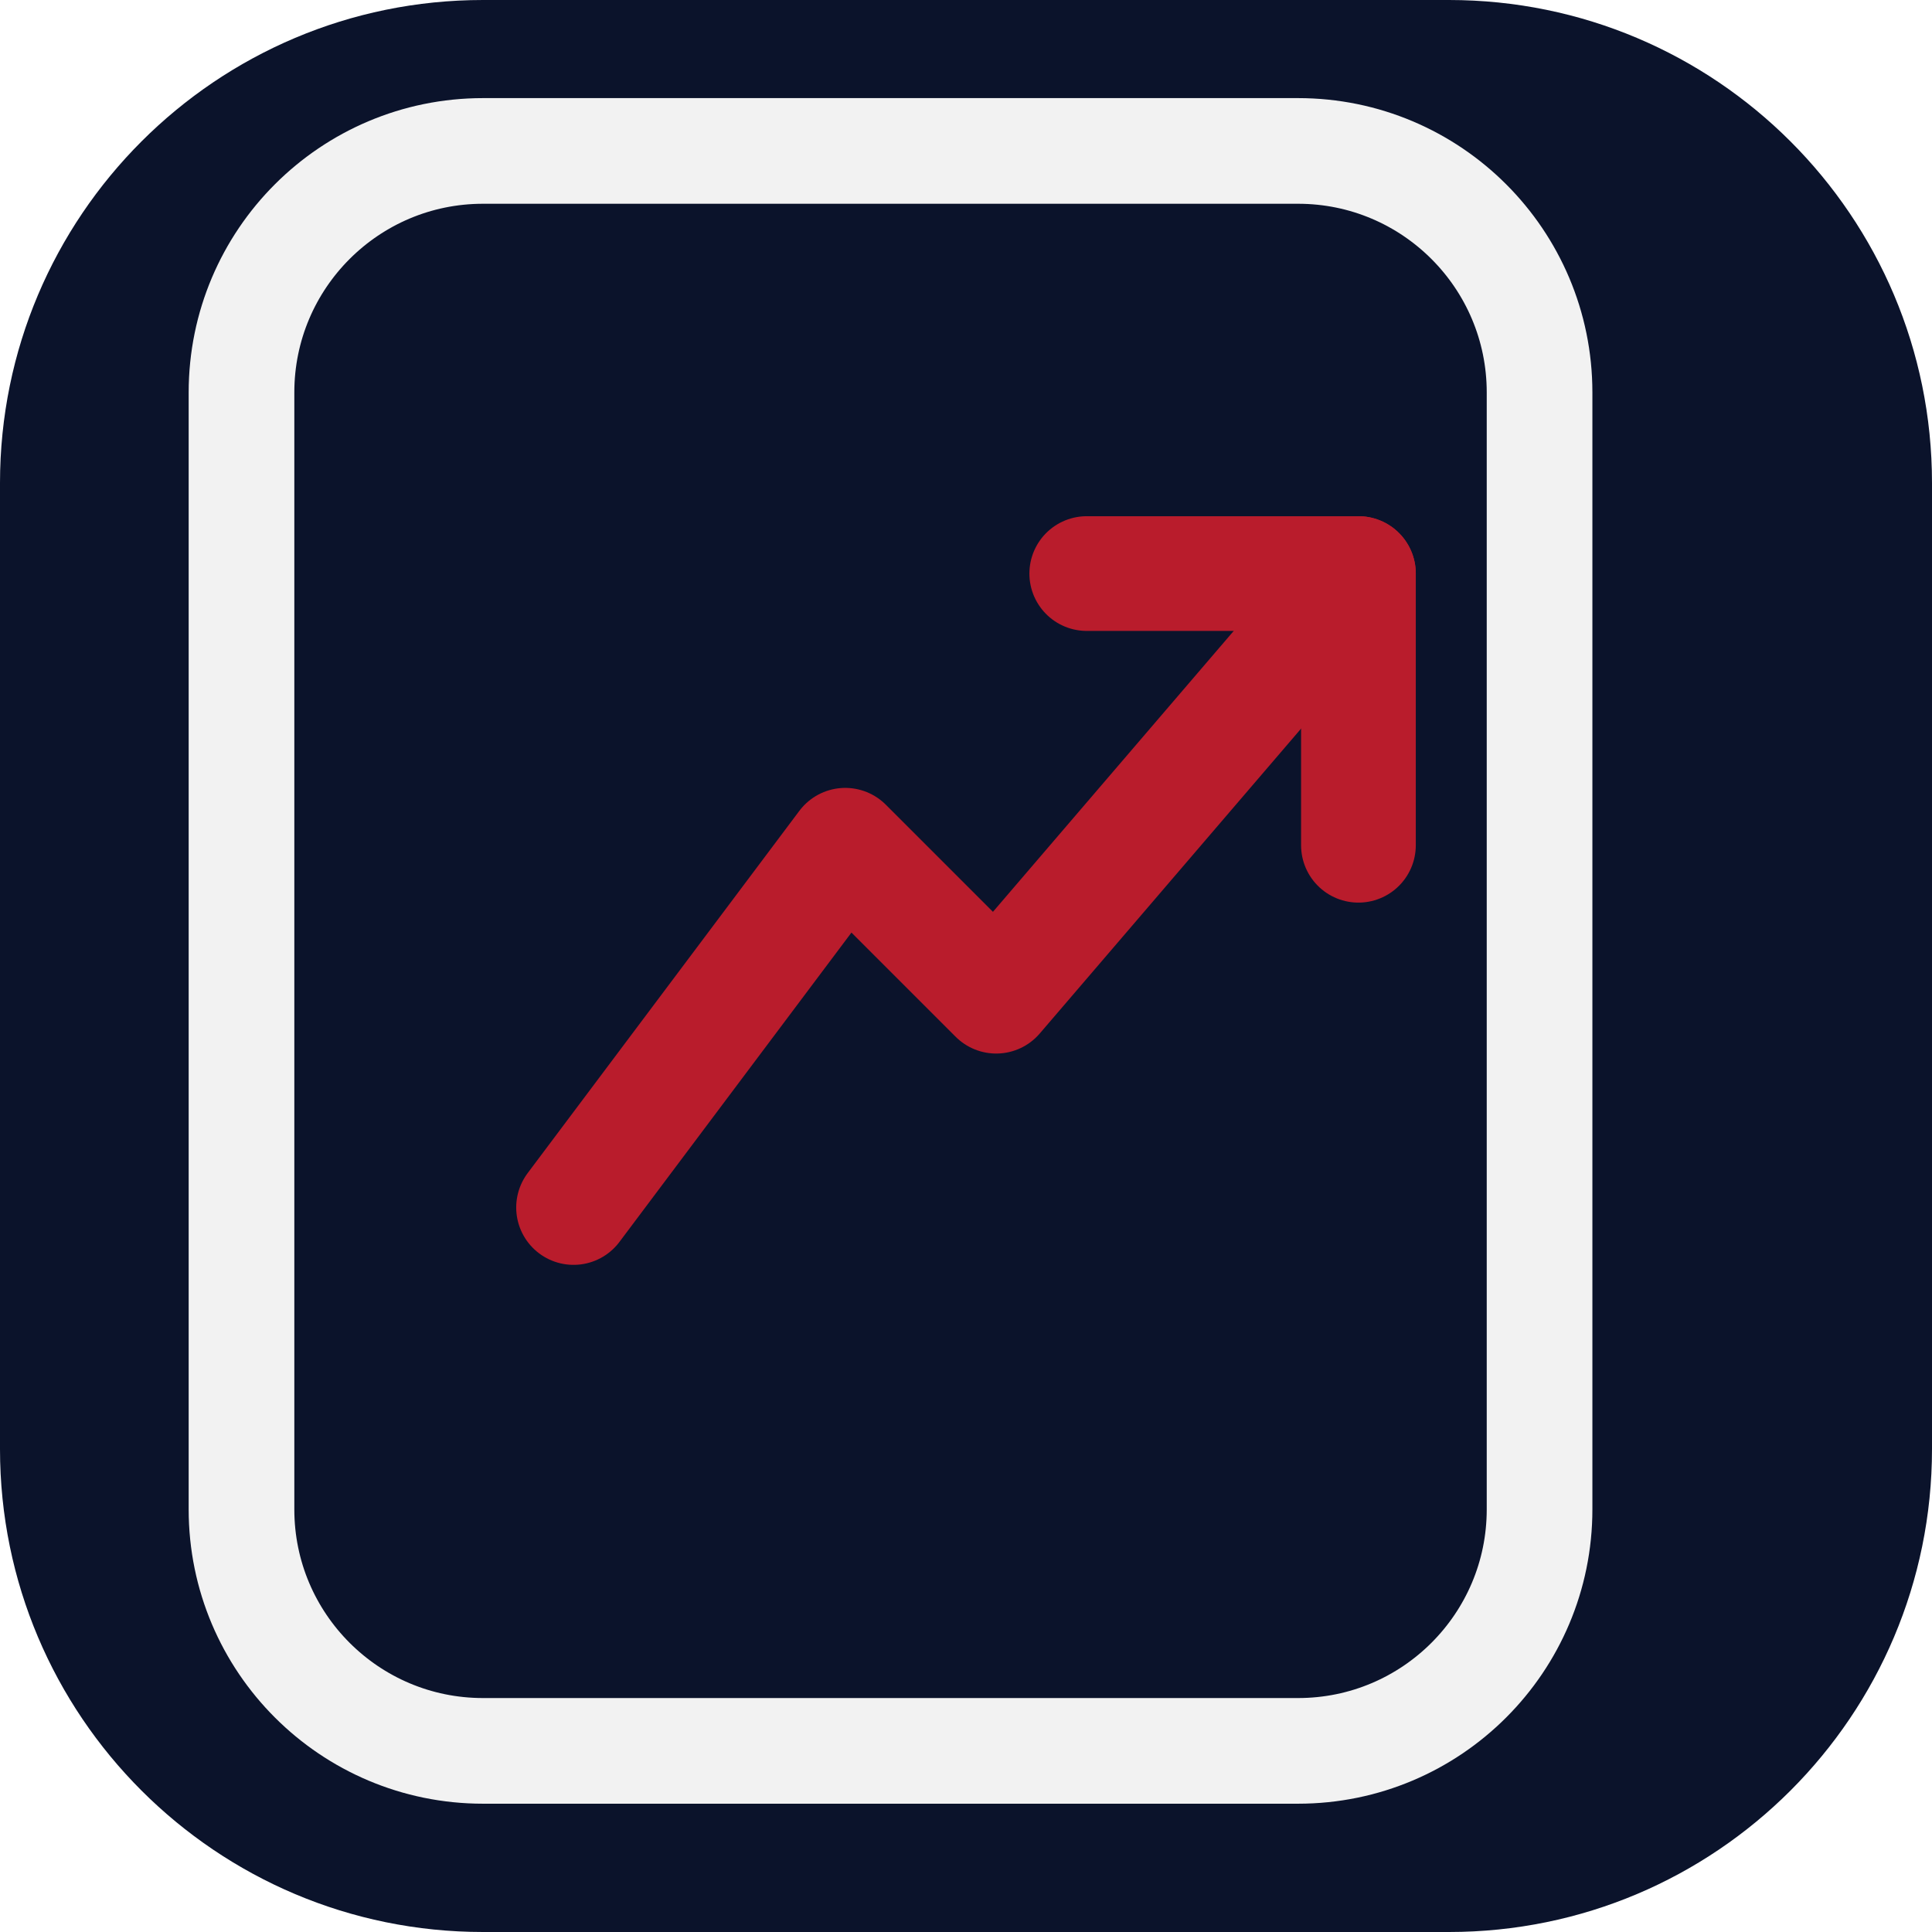
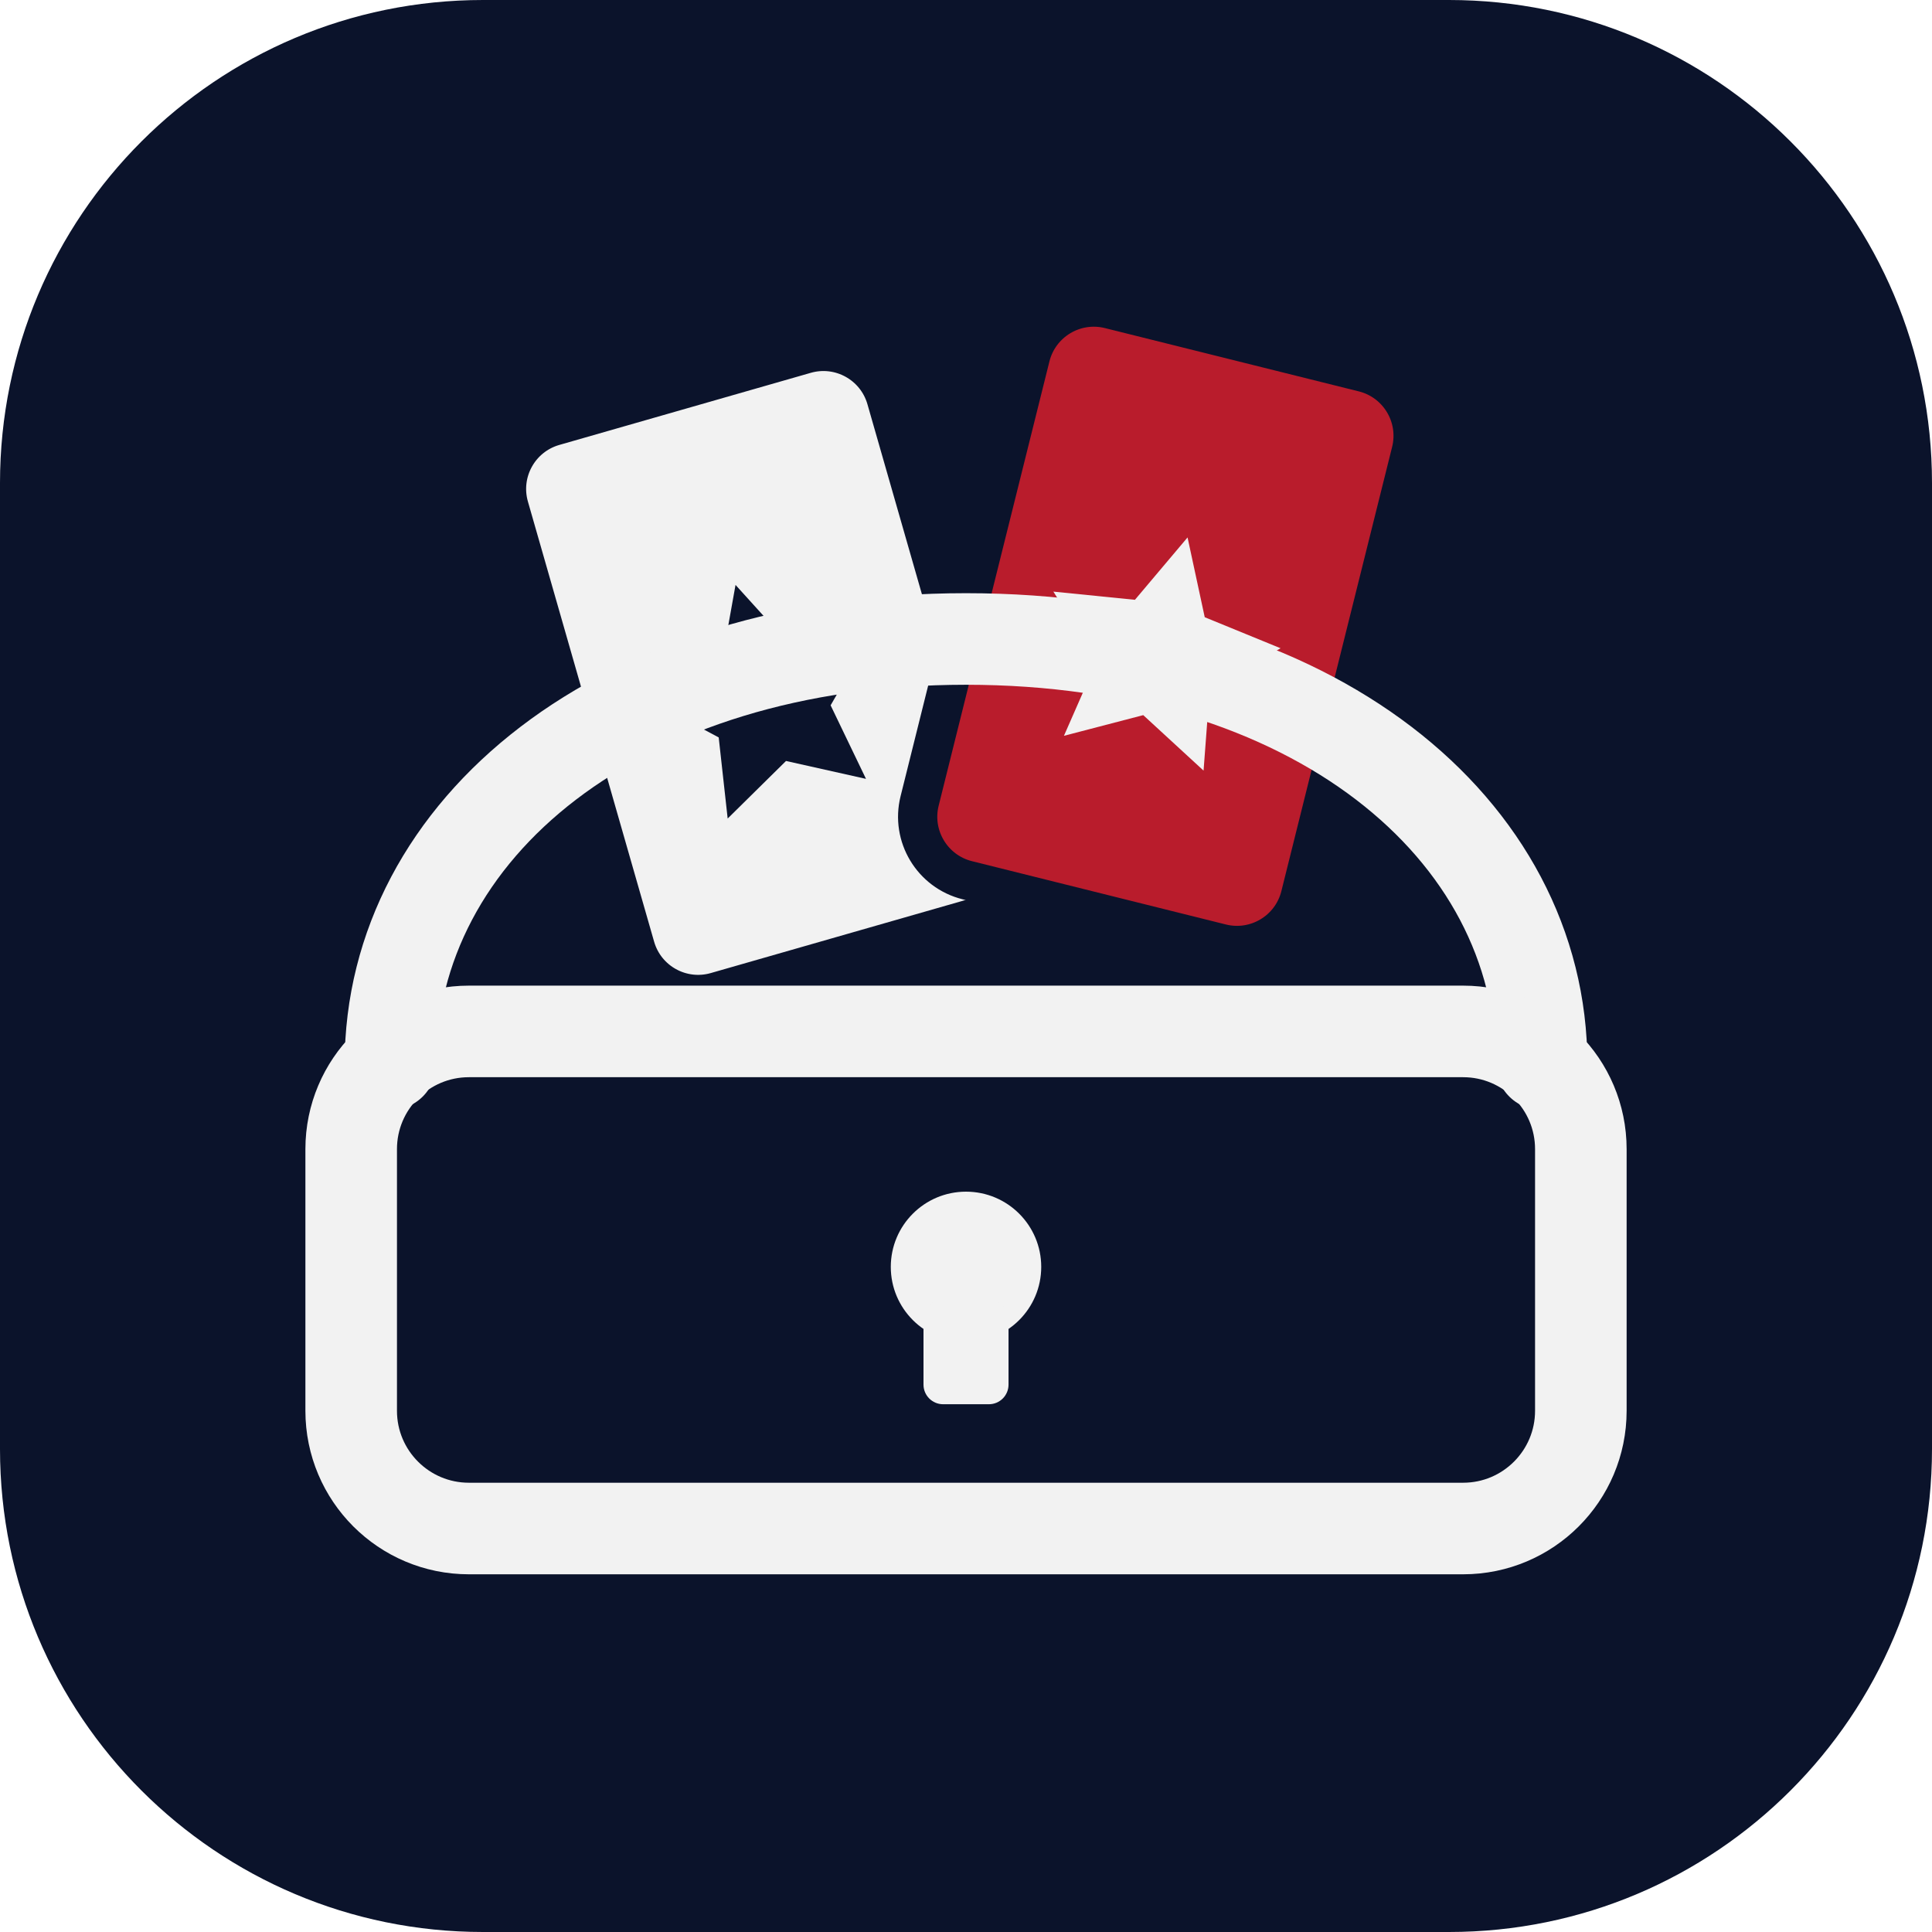
<svg xmlns="http://www.w3.org/2000/svg" width="64" height="64" viewBox="0 0 64 64" fill="none">
  <rect width="64" height="64" rx="16" fill="#0B132B" />
-   <rect x="8" y="5" width="43" height="53" rx="8" stroke="#F2F2F2" stroke-width="3.5" />
-   <path d="M19 40L28 28L33 33L45 19" stroke="#B91C2C" stroke-width="3.8" stroke-linecap="round" stroke-linejoin="round" />
-   <path d="M36 19H45V28" stroke="#B91C2C" stroke-width="3.8" stroke-linecap="round" stroke-linejoin="round" />
+   <g transform="translate(6,6) scale(2.1667)">
+     <g transform="rotate(-16 9 8)">
+       <rect x="6" y="3" width="6" height="9" rx="1" fill="#F2F2F2" stroke="#0B132B" stroke-width="0.6" />
+       <path d="M9 6.1l.55 1.12 1.24.18-.9.87.21 1.23L9 8.9l-1.1.6.21-1.23-.9-.87 1.24-.18L9 6.1z" fill="#0B132B" />
+     </g>
+     <g transform="rotate(14 15 7)">
+       <rect x="12" y="2.3" width="6" height="9" rx="1" fill="#B91C2C" stroke="#0B132B" stroke-width="0.6" />
+       <path d="M15 5.4l.55 1.12 1.24.18-.9.87.21 1.23L15 8.2l-1.1.6.21-1.23-.9-.87 1.24-.18L15 5.4z" fill="#F2F2F2" />
+     </g>
+     <path d="M3.2 13.5C3.2 9.9 6.7 7 12 7s8.8 2.9 8.8 6.5" fill="none" stroke="#F2F2F2" stroke-width="1.4" stroke-linecap="round" />
+     <rect x="2.6" y="13" width="18.8" height="7.6" rx="1.8" fill="none" stroke="#F2F2F2" stroke-width="1.4" />
+     <circle cx="12" cy="16.6" r="1.15" fill="#F2F2F2" />
+     <rect x="11.35" y="17.1" width="1.3" height="1.6" rx="0.3" fill="#F2F2F2" />
+   </g>
</svg>
